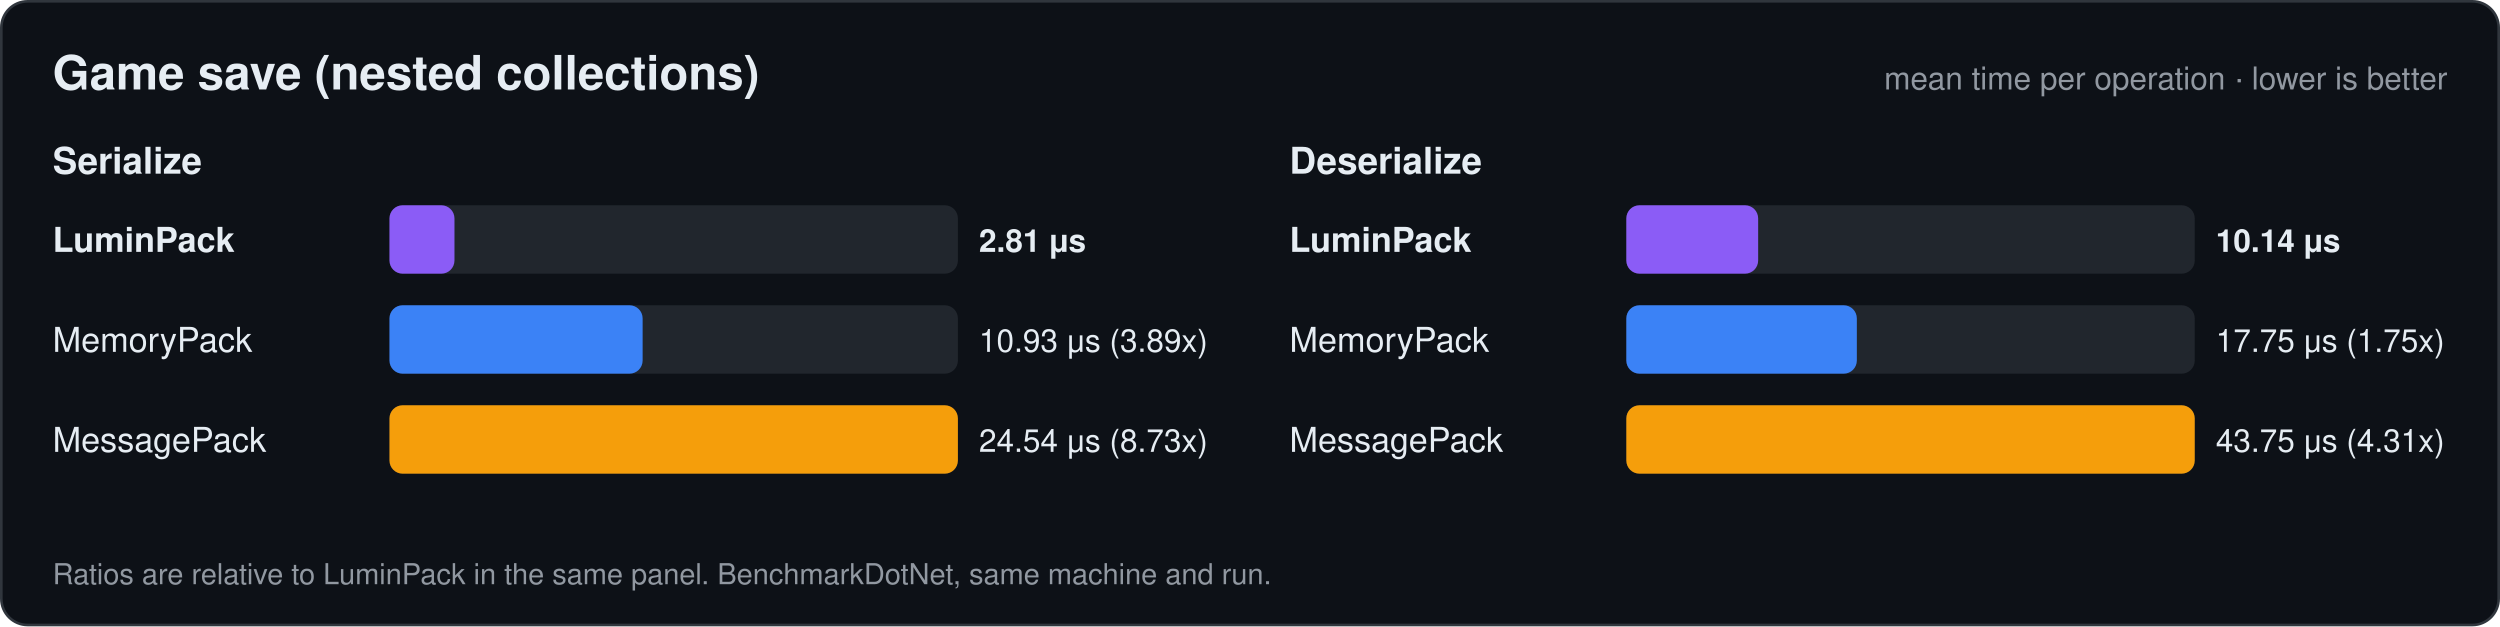
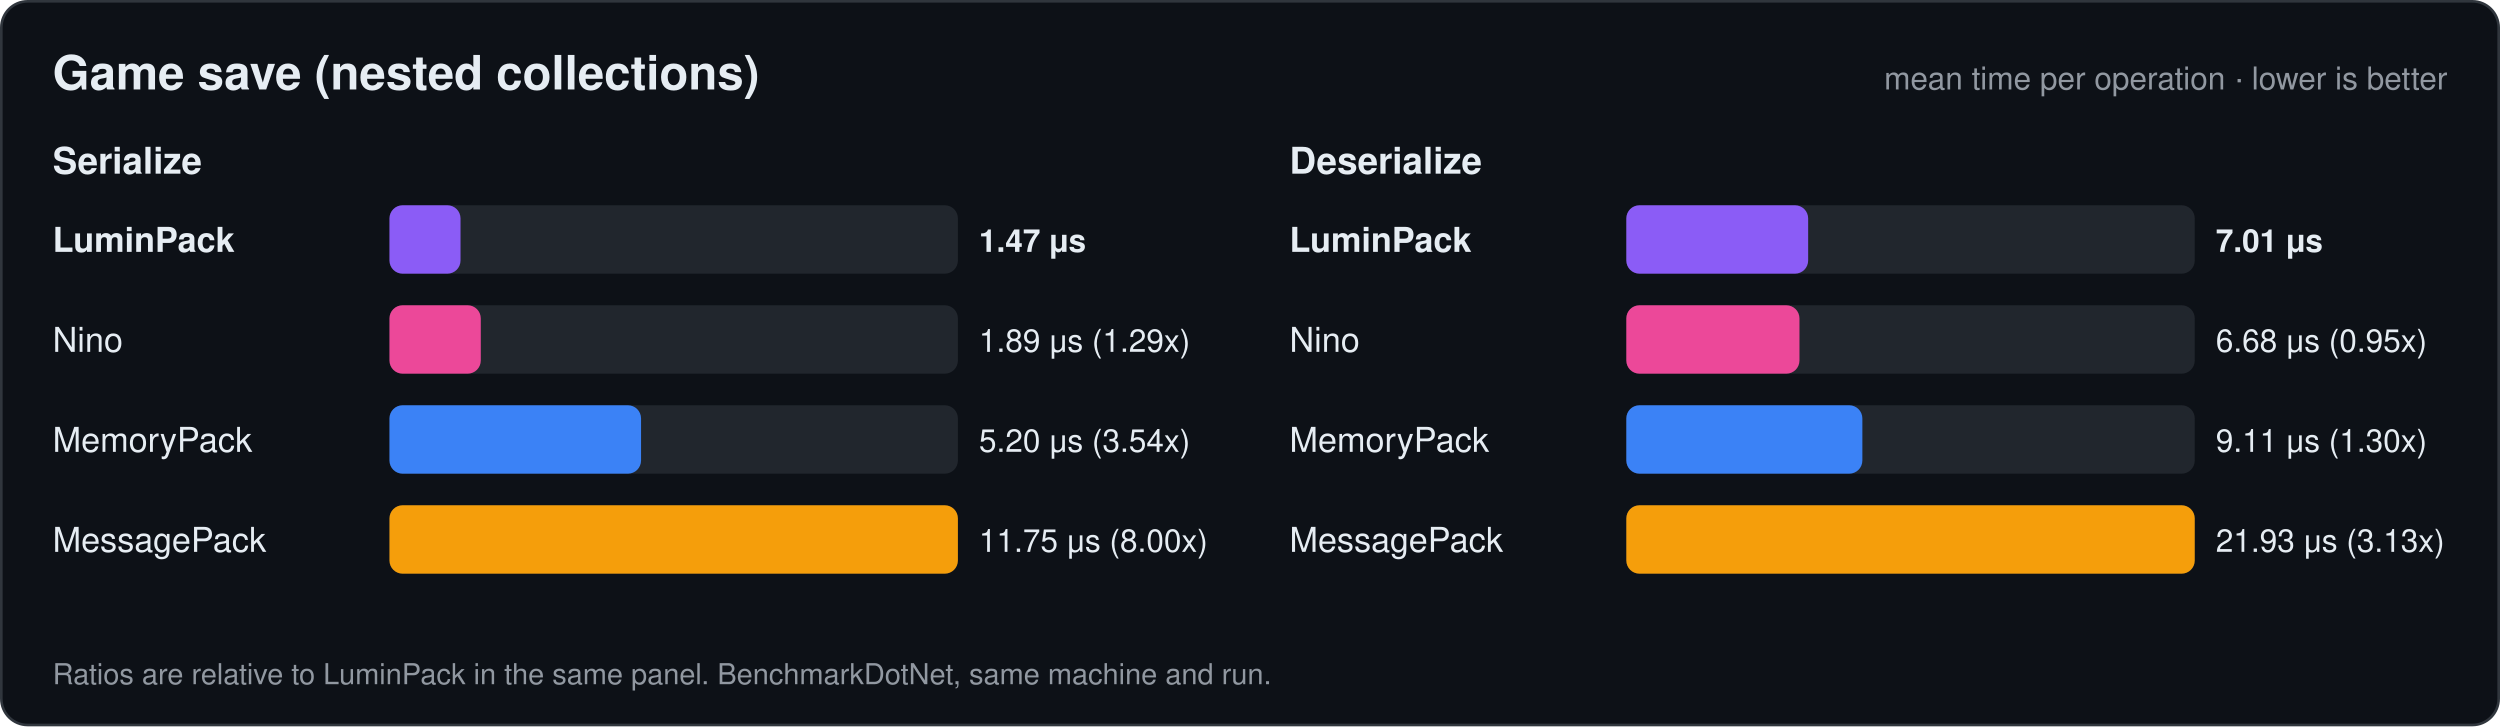
- <svg xmlns="http://www.w3.org/2000/svg" width="950" height="238" viewBox="0 0 950 238" font-family="-apple-system,BlinkMacSystemFont,Segoe UI,Helvetica,Arial,sans-serif">
-   <rect x="0.5" y="0.5" width="949" height="237" rx="10" fill="#0D1117" stroke="#30363D" />
+ <svg xmlns="http://www.w3.org/2000/svg" width="950" height="276" viewBox="0 0 950 276" font-family="-apple-system,BlinkMacSystemFont,Segoe UI,Helvetica,Arial,sans-serif">
+   <rect x="0.5" y="0.5" width="949" height="275" rx="10" fill="#0D1117" stroke="#30363D" />
  <text x="20" y="34" font-size="18" font-weight="600" fill="#E6EDF3">Game save (nested collections)</text>
  <text x="930" y="34" font-size="12" text-anchor="end" fill="#9198A1">mean time per operation · lower is better</text>
  <text x="20" y="66" font-size="14" font-weight="600" fill="#E6EDF3">Serialize</text>
  <text x="20" y="95.7" font-size="13" font-weight="700" fill="#E6EDF3">LuminPack</text>
  <rect x="148" y="78" width="216" height="26" rx="5" fill="#21262D" />
-   <rect x="148" y="78" width="24.7" height="26" rx="5" fill="#8B5CF6" />
-   <text x="372" y="95.7" font-size="12" font-weight="700" fill="#E6EDF3">2.81 μs</text>
-   <text x="20" y="133.7" font-size="13" font-weight="400" fill="#E6EDF3">MemoryPack</text>
+   <rect x="148" y="78" width="27.0" height="26" rx="5" fill="#8B5CF6" />
+   <text x="372" y="95.7" font-size="12" font-weight="700" fill="#E6EDF3">1.47 μs</text>
+   <text x="20" y="133.7" font-size="13" font-weight="400" fill="#E6EDF3">Nino</text>
  <rect x="148" y="116" width="216" height="26" rx="5" fill="#21262D" />
-   <rect x="148" y="116" width="96.2" height="26" rx="5" fill="#3B82F6" />
-   <text x="372" y="133.7" font-size="12" font-weight="400" fill="#E6EDF3">10.93 μs  (3.89x)</text>
-   <text x="20" y="171.7" font-size="13" font-weight="400" fill="#E6EDF3">MessagePack</text>
+   <rect x="148" y="116" width="34.7" height="26" rx="5" fill="#EC4899" />
+   <text x="372" y="133.7" font-size="12" font-weight="400" fill="#E6EDF3">1.89 μs  (1.29x)</text>
+   <text x="20" y="171.7" font-size="13" font-weight="400" fill="#E6EDF3">MemoryPack</text>
  <rect x="148" y="154" width="216" height="26" rx="5" fill="#21262D" />
-   <rect x="148" y="154" width="216.0" height="26" rx="5" fill="#F59E0B" />
-   <text x="372" y="171.7" font-size="12" font-weight="400" fill="#E6EDF3">24.54 μs  (8.73x)</text>
+   <rect x="148" y="154" width="95.6" height="26" rx="5" fill="#3B82F6" />
+   <text x="372" y="171.7" font-size="12" font-weight="400" fill="#E6EDF3">5.20 μs  (3.54x)</text>
+   <text x="20" y="209.7" font-size="13" font-weight="400" fill="#E6EDF3">MessagePack</text>
+   <rect x="148" y="192" width="216" height="26" rx="5" fill="#21262D" />
+   <rect x="148" y="192" width="216.0" height="26" rx="5" fill="#F59E0B" />
+   <text x="372" y="209.7" font-size="12" font-weight="400" fill="#E6EDF3">11.75 μs  (8.00x)</text>
  <text x="490" y="66" font-size="14" font-weight="600" fill="#E6EDF3">Deserialize</text>
  <text x="490" y="95.7" font-size="13" font-weight="700" fill="#E6EDF3">LuminPack</text>
  <rect x="618" y="78" width="216" height="26" rx="5" fill="#21262D" />
-   <rect x="618" y="78" width="50.1" height="26" rx="5" fill="#8B5CF6" />
-   <text x="842" y="95.7" font-size="12" font-weight="700" fill="#E6EDF3">10.14 μs</text>
-   <text x="490" y="133.7" font-size="13" font-weight="400" fill="#E6EDF3">MemoryPack</text>
+   <rect x="618" y="78" width="69.1" height="26" rx="5" fill="#8B5CF6" />
+   <text x="842" y="95.7" font-size="12" font-weight="700" fill="#E6EDF3">7.01 μs</text>
+   <text x="490" y="133.7" font-size="13" font-weight="400" fill="#E6EDF3">Nino</text>
  <rect x="618" y="116" width="216" height="26" rx="5" fill="#21262D" />
-   <rect x="618" y="116" width="87.6" height="26" rx="5" fill="#3B82F6" />
-   <text x="842" y="133.7" font-size="12" font-weight="400" fill="#E6EDF3">17.75 μs  (1.75x)</text>
-   <text x="490" y="171.7" font-size="13" font-weight="400" fill="#E6EDF3">MessagePack</text>
+   <rect x="618" y="116" width="65.8" height="26" rx="5" fill="#EC4899" />
+   <text x="842" y="133.7" font-size="12" font-weight="400" fill="#E6EDF3">6.68 μs  (0.95x)</text>
+   <text x="490" y="171.7" font-size="13" font-weight="400" fill="#E6EDF3">MemoryPack</text>
  <rect x="618" y="154" width="216" height="26" rx="5" fill="#21262D" />
-   <rect x="618" y="154" width="216.0" height="26" rx="5" fill="#F59E0B" />
-   <text x="842" y="171.7" font-size="12" font-weight="400" fill="#E6EDF3">43.75 μs  (4.31x)</text>
-   <text x="20" y="222" font-size="11" fill="#9198A1">Ratios are relative to LuminPack in the same panel. BenchmarkDotNet, same machine and run.</text>
+   <rect x="618" y="154" width="89.7" height="26" rx="5" fill="#3B82F6" />
+   <text x="842" y="171.7" font-size="12" font-weight="400" fill="#E6EDF3">9.11 μs  (1.30x)</text>
+   <text x="490" y="209.7" font-size="13" font-weight="400" fill="#E6EDF3">MessagePack</text>
+   <rect x="618" y="192" width="216" height="26" rx="5" fill="#21262D" />
+   <rect x="618" y="192" width="216.0" height="26" rx="5" fill="#F59E0B" />
+   <text x="842" y="209.7" font-size="12" font-weight="400" fill="#E6EDF3">21.93 μs  (3.13x)</text>
+   <text x="20" y="260" font-size="11" fill="#9198A1">Ratios are relative to LuminPack in the same panel. BenchmarkDotNet, same machine and run.</text>
</svg>
